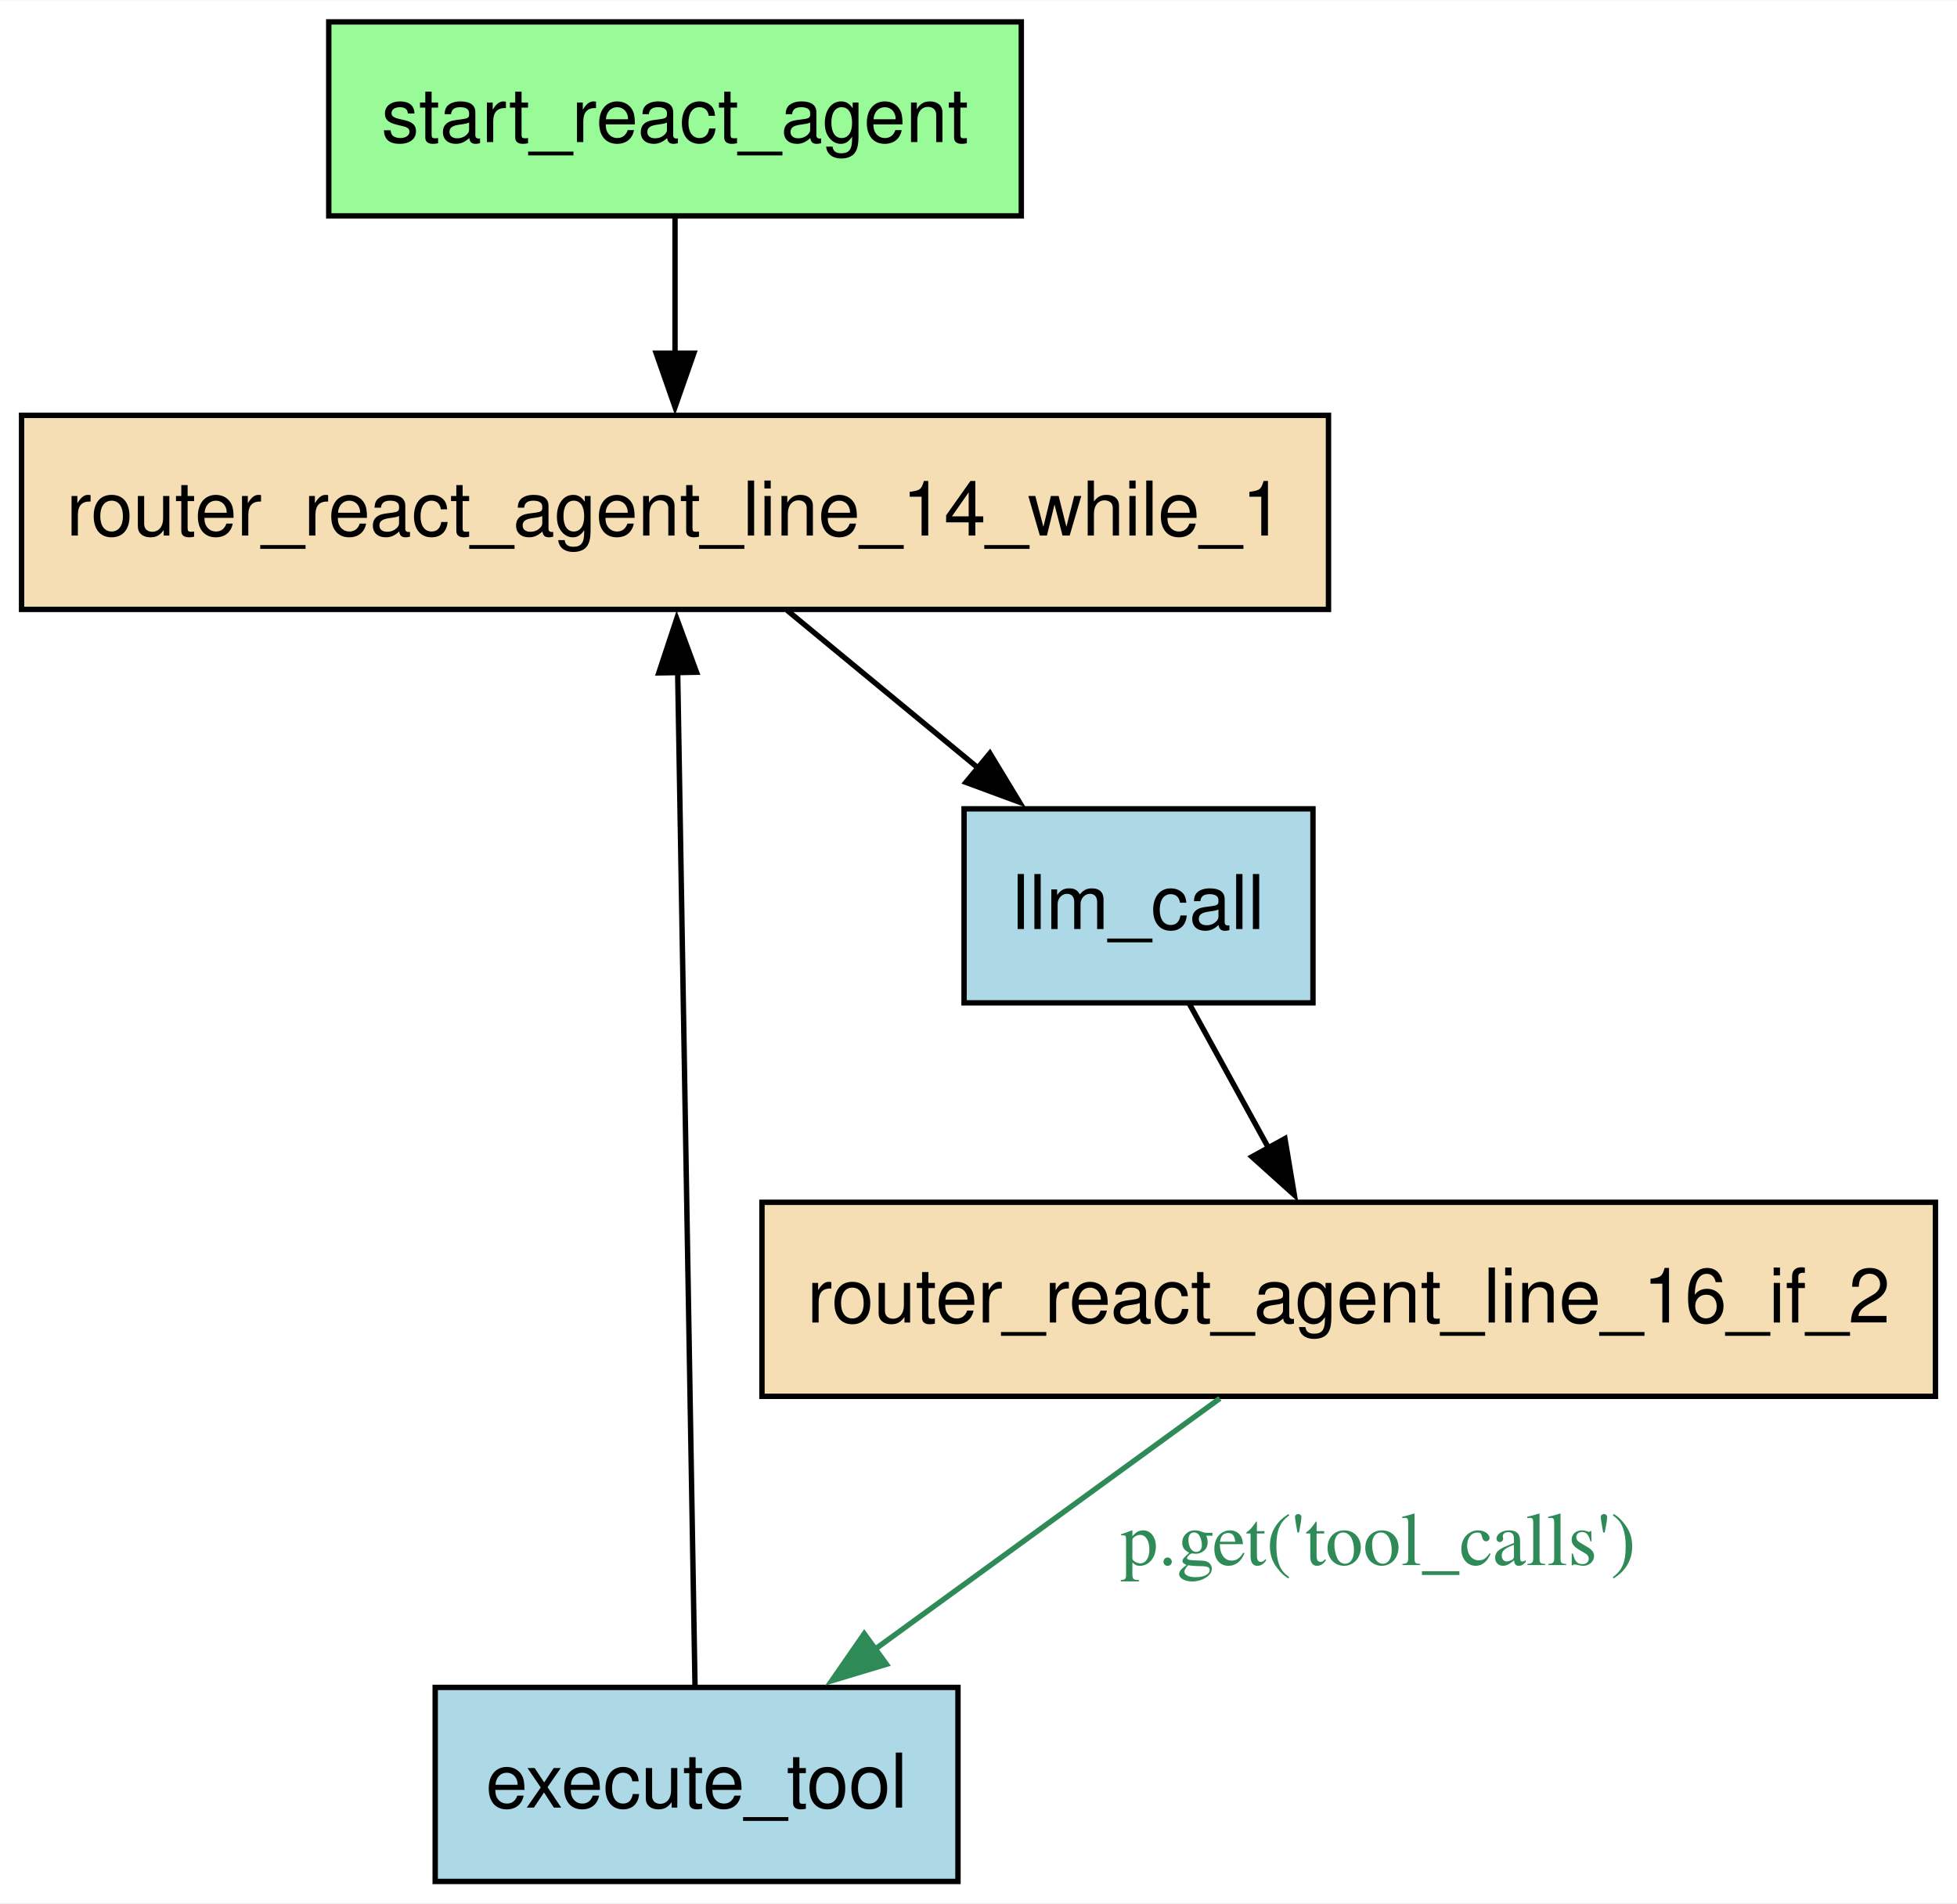
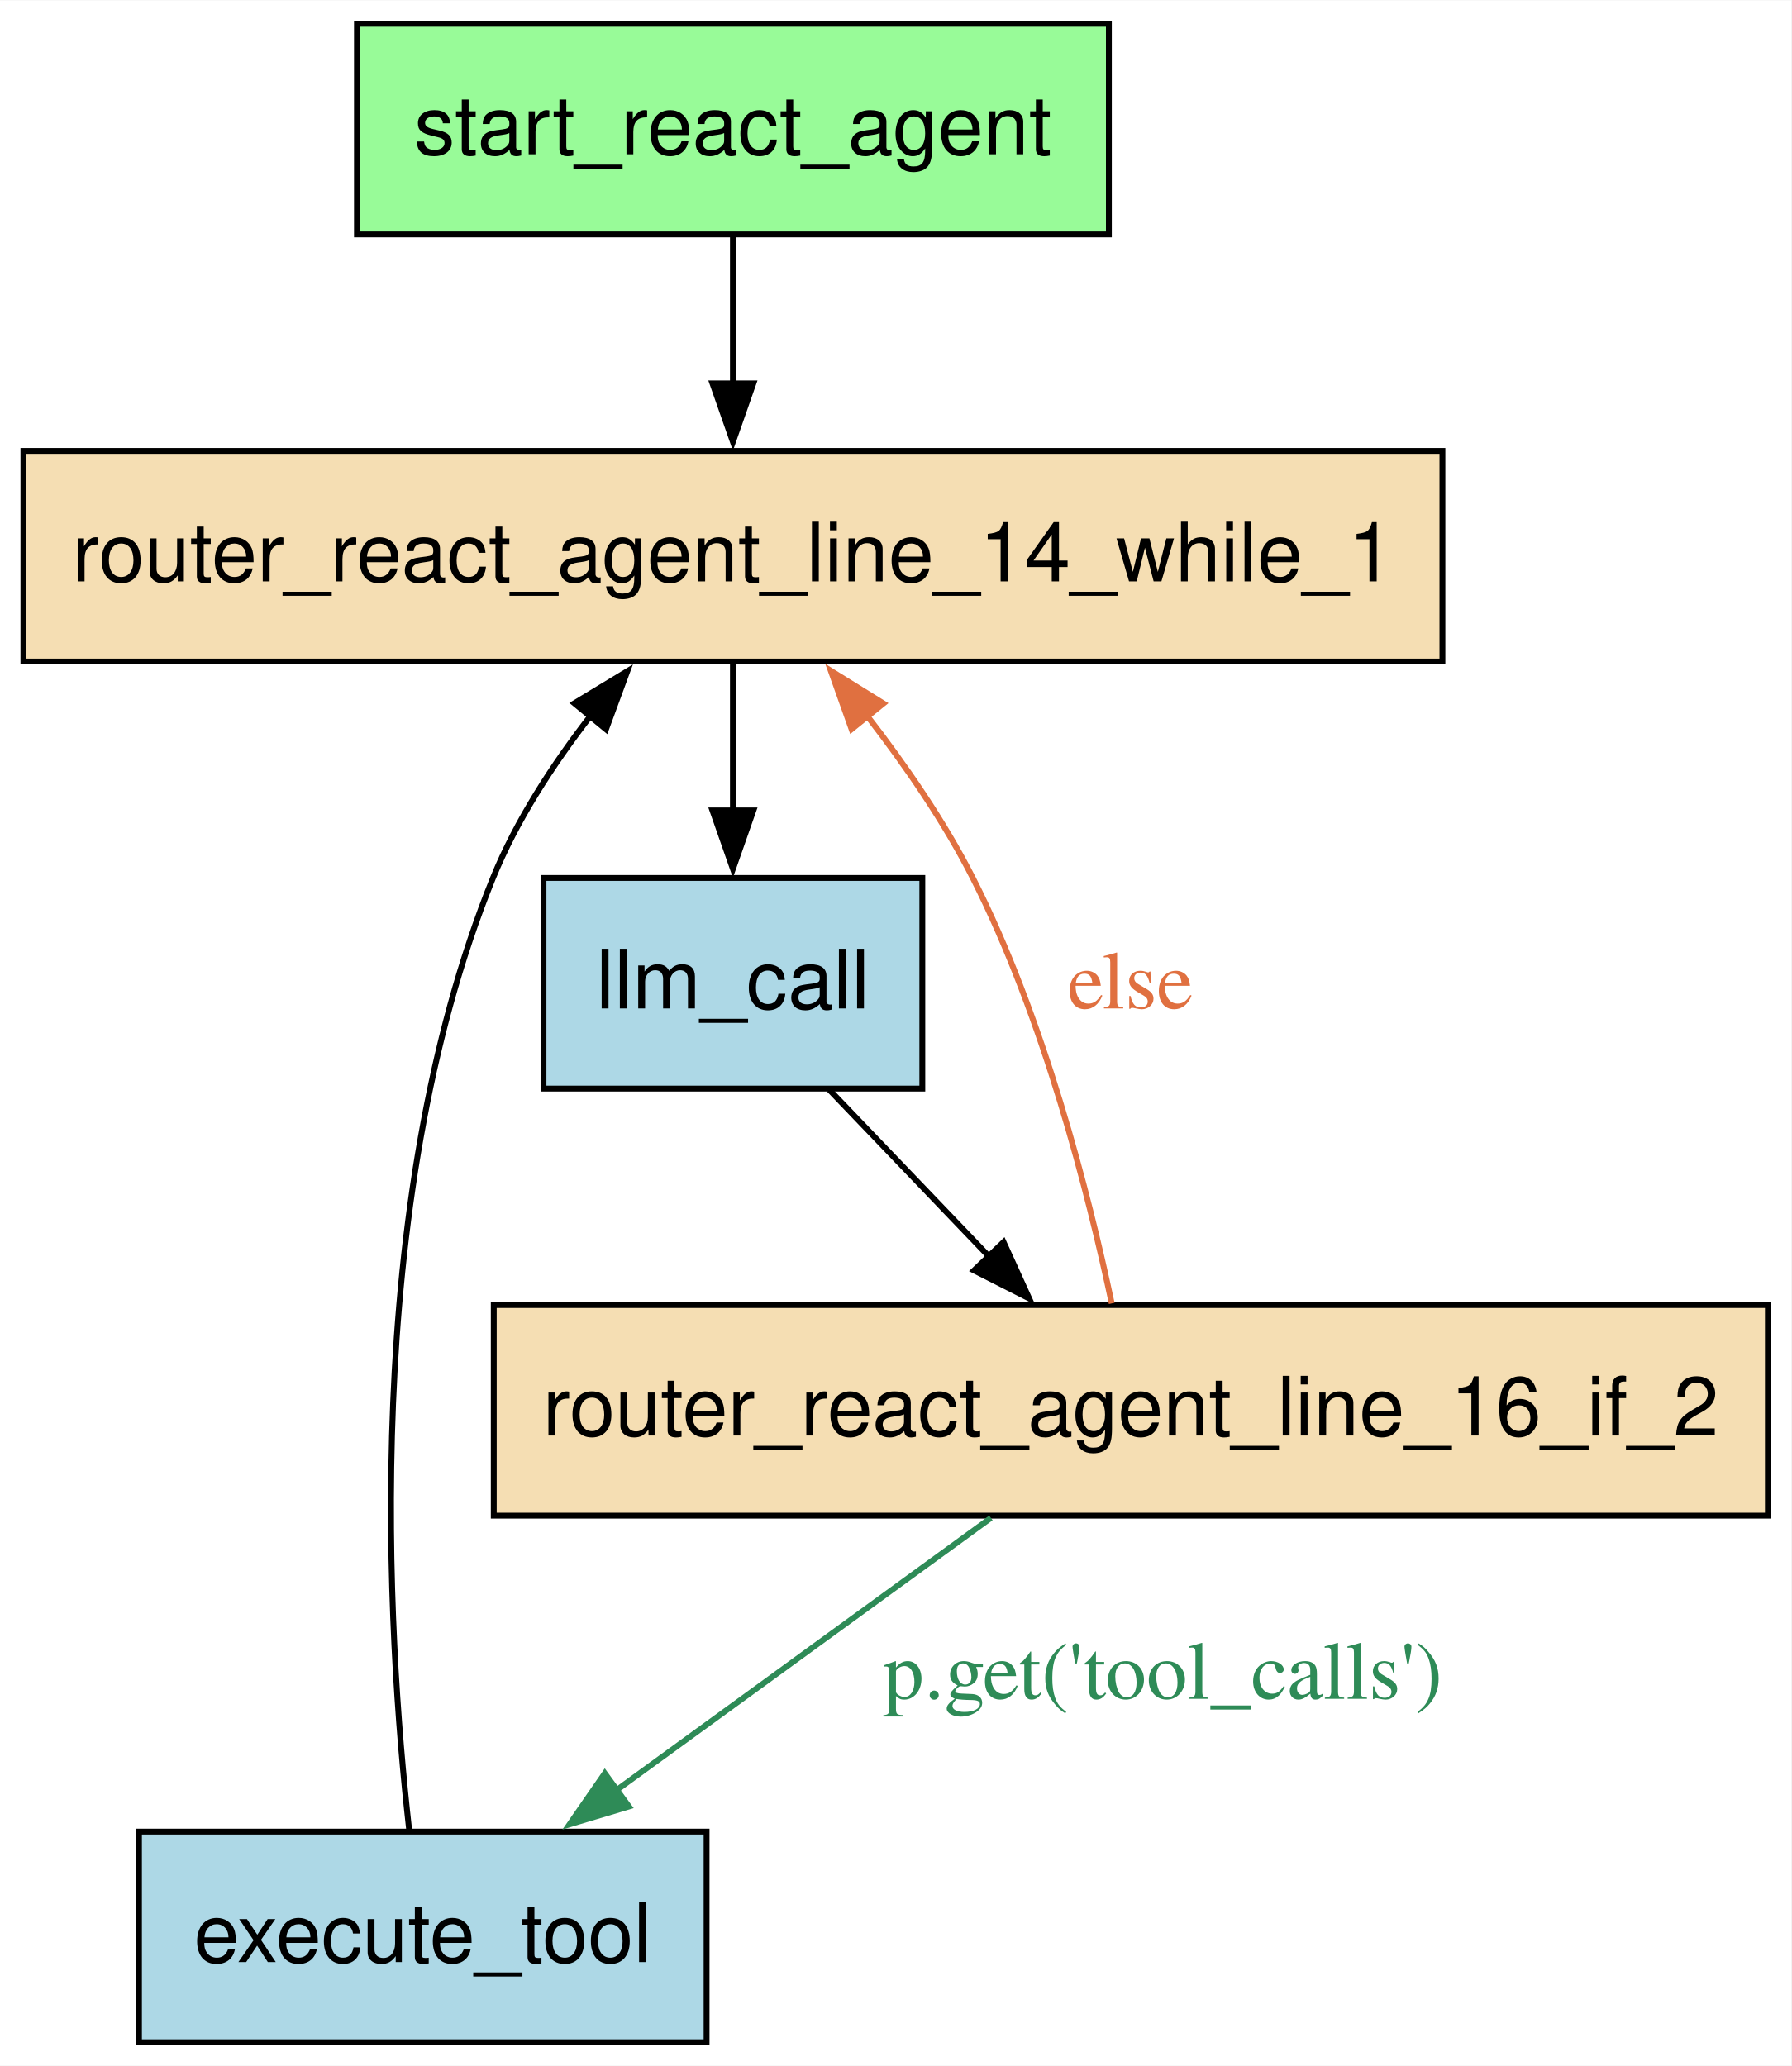
- <svg xmlns="http://www.w3.org/2000/svg" width="363pt" height="353pt" viewBox="0.00 0.00 363.12 353.00">
+ <svg xmlns="http://www.w3.org/2000/svg" width="306pt" height="353pt" viewBox="0.00 0.00 306.12 353.00">
  <g id="graph0" class="graph" transform="scale(1 1) rotate(0) translate(4 349)">
-     <polygon fill="white" stroke="none" points="-4,4 -4,-349 359.12,-349 359.12,4 -4,4" />
+     <polygon fill="white" stroke="none" points="-4,4 -4,-349 302.12,-349 302.12,4 -4,4" />
    <g id="node1" class="node">
      <polygon fill="palegreen" stroke="black" points="185.5,-345 57,-345 57,-309 185.5,-309 185.5,-345" />
      <text text-anchor="middle" x="121.25" y="-322.7" font-family="Helvetica,sans-Serif" font-size="14.00">start_react_agent</text>
    </g>
    <g id="node4" class="node">
      <polygon fill="wheat" stroke="black" points="242.5,-272 0,-272 0,-236 242.5,-236 242.5,-272" />
      <text text-anchor="middle" x="121.25" y="-249.7" font-family="Helvetica,sans-Serif" font-size="14.00">router_react_agent_line_14_while_1</text>
    </g>
    <g id="edge1" class="edge">
      <path fill="none" stroke="black" d="M121.25,-308.81C121.25,-301.23 121.25,-292.1 121.25,-283.54" />
      <polygon fill="black" stroke="black" points="124.75,-283.54 121.25,-273.54 117.75,-283.54 124.75,-283.54" />
    </g>
    <g id="node2" class="node">
-       <polygon fill="lightblue" stroke="black" points="173.75,-36 76.75,-36 76.75,0 173.75,0 173.75,-36" />
-       <text text-anchor="middle" x="125.25" y="-13.7" font-family="Helvetica,sans-Serif" font-size="14.00">execute_tool</text>
+       <polygon fill="lightblue" stroke="black" points="116.75,-36 19.75,-36 19.75,0 116.75,0 116.75,-36" />
+       <text text-anchor="middle" x="68.25" y="-13.7" font-family="Helvetica,sans-Serif" font-size="14.00">execute_tool</text>
    </g>
    <g id="edge5" class="edge">
-       <path fill="none" stroke="black" d="M124.96,-36.23C124.27,-76.15 122.58,-175.29 121.74,-224.44" />
-       <polygon fill="black" stroke="black" points="118.24,-224.22 121.57,-234.28 125.24,-224.34 118.24,-224.22" />
+       <path fill="none" stroke="black" d="M65.91,-36.42C62.2,-69.51 57.55,-143.15 80.25,-199 84.24,-208.82 90.5,-218.42 96.94,-226.74" />
+       <polygon fill="black" stroke="black" points="94.15,-228.86 103.21,-234.35 99.56,-224.41 94.15,-228.86" />
    </g>
    <g id="node3" class="node">
-       <polygon fill="lightblue" stroke="black" points="239.62,-199 174.88,-199 174.88,-163 239.62,-163 239.62,-199" />
-       <text text-anchor="middle" x="207.25" y="-176.7" font-family="Helvetica,sans-Serif" font-size="14.00">llm_call</text>
+       <polygon fill="lightblue" stroke="black" points="153.62,-199 88.88,-199 88.88,-163 153.62,-163 153.62,-199" />
+       <text text-anchor="middle" x="121.25" y="-176.7" font-family="Helvetica,sans-Serif" font-size="14.00">llm_call</text>
    </g>
    <g id="node5" class="node">
-       <polygon fill="wheat" stroke="black" points="355.12,-126 137.38,-126 137.38,-90 355.12,-90 355.12,-126" />
-       <text text-anchor="middle" x="246.25" y="-103.7" font-family="Helvetica,sans-Serif" font-size="14.00">router_react_agent_line_16_if_2</text>
+       <polygon fill="wheat" stroke="black" points="298.12,-126 80.38,-126 80.38,-90 298.12,-90 298.12,-126" />
+       <text text-anchor="middle" x="189.25" y="-103.7" font-family="Helvetica,sans-Serif" font-size="14.00">router_react_agent_line_16_if_2</text>
    </g>
    <g id="edge4" class="edge">
-       <path fill="none" stroke="black" d="M216.69,-162.81C221.1,-154.79 226.45,-145.05 231.38,-136.07" />
-       <polygon fill="black" stroke="black" points="234.42,-137.81 236.17,-127.36 228.29,-134.44 234.42,-137.81" />
+       <path fill="none" stroke="black" d="M137.71,-162.81C145.9,-154.27 155.95,-143.77 165,-134.32" />
+       <polygon fill="black" stroke="black" points="167.5,-136.76 171.89,-127.12 162.45,-131.92 167.5,-136.76" />
    </g>
    <g id="edge3" class="edge">
-       <path fill="none" stroke="black" d="M142.07,-235.81C152.76,-226.98 165.98,-216.07 177.71,-206.39" />
-       <polygon fill="black" stroke="black" points="179.67,-209.3 185.16,-200.24 175.22,-203.91 179.67,-209.3" />
+       <path fill="none" stroke="black" d="M121.25,-235.81C121.25,-228.23 121.25,-219.1 121.25,-210.54" />
+       <polygon fill="black" stroke="black" points="124.75,-210.54 121.25,-200.54 117.75,-210.54 124.75,-210.54" />
    </g>
    <g id="edge2" class="edge">
-       <path fill="none" stroke="#2e8b57" d="M222.34,-89.61C204.03,-76.3 178.55,-57.77 158.29,-43.03" />
-       <polygon fill="#2e8b57" stroke="#2e8b57" points="160.48,-40.29 150.33,-37.24 156.36,-45.95 160.48,-40.29" />
-       <text text-anchor="middle" x="251.71" y="-58.7" font-family="Times,serif" font-size="14.00" fill="#2e8b57">p.get('tool_calls')</text>
+       <path fill="none" stroke="#2e8b57" d="M165.34,-89.61C147.03,-76.3 121.55,-57.77 101.29,-43.03" />
+       <polygon fill="#2e8b57" stroke="#2e8b57" points="103.48,-40.29 93.33,-37.24 99.36,-45.95 103.48,-40.29" />
+       <text text-anchor="middle" x="194.71" y="-58.7" font-family="Times,serif" font-size="14.00" fill="#2e8b57">p.get('tool_calls')</text>
+     </g>
+     <g id="edge6" class="edge">
+       <path fill="none" stroke="#e07040" d="M185.99,-126.28C182.05,-144.92 174.38,-175.15 162.25,-199 157.37,-208.61 150.73,-218.25 144.22,-226.67" />
+       <polygon fill="#e07040" stroke="#e07040" points="141.53,-224.43 137.98,-234.42 146.98,-228.83 141.53,-224.43" />
+       <text text-anchor="middle" x="189.18" y="-176.7" font-family="Times,serif" font-size="14.00" fill="#e07040">else</text>
    </g>
  </g>
</svg>
